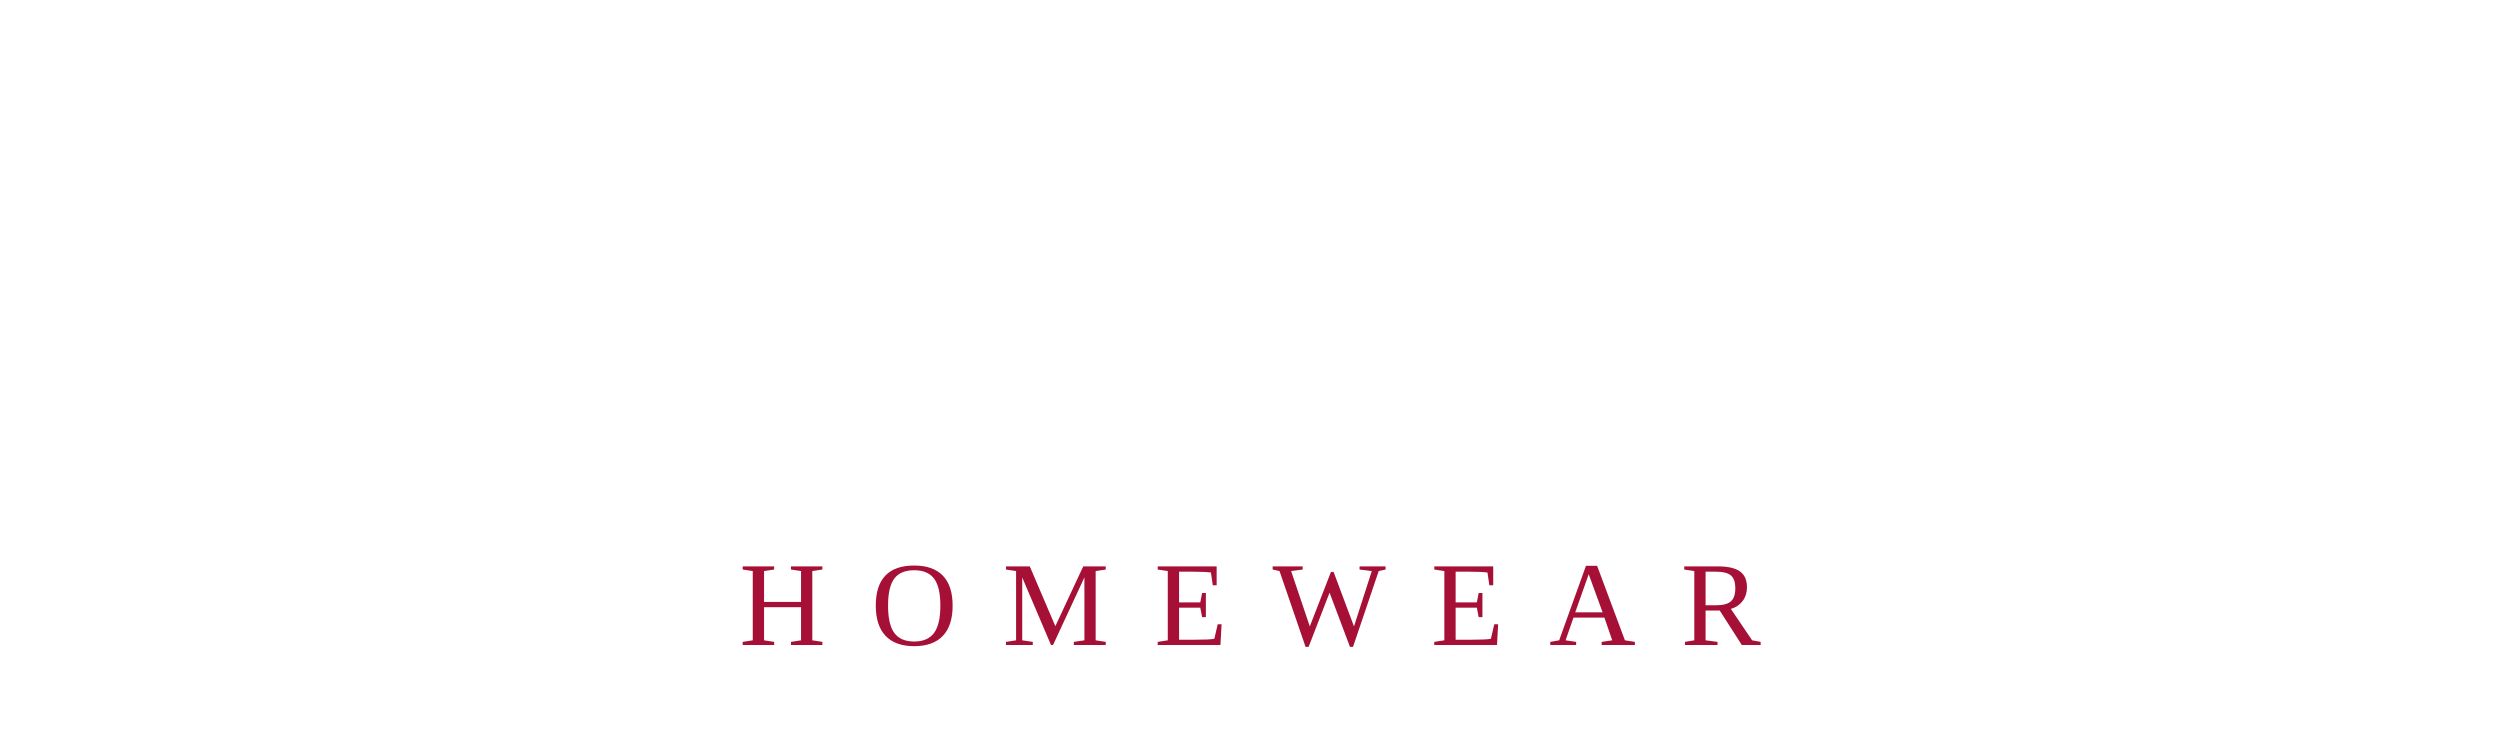
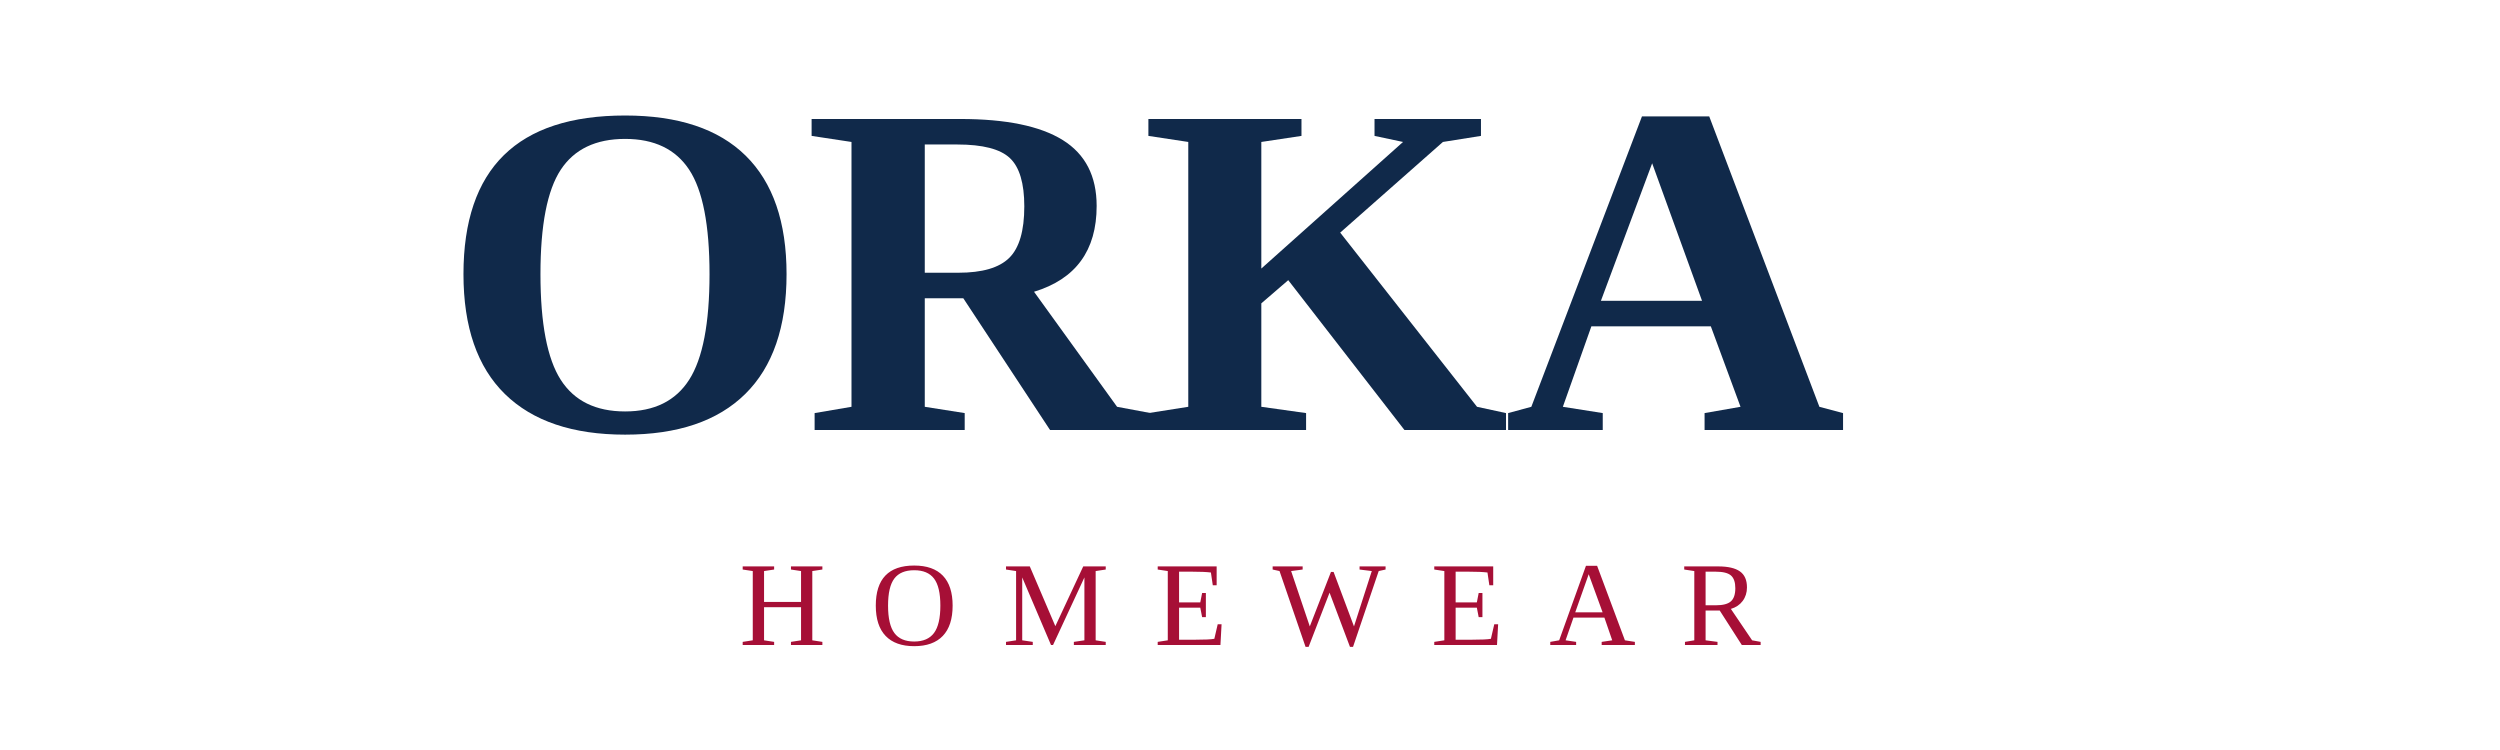
<svg xmlns="http://www.w3.org/2000/svg" viewBox="0 0 1000 300" role="img" aria-label="ORKA HOMEWEAR">
  <rect width="1000" height="300" fill="#ffffff" />
  <style>
-     .orka-letter{font-family:Georgia,'Times New Roman',serif;font-weight:bold;font-size:190px;fill:#10294A;opacity:0;animation:orkaLetterArrive 70s linear infinite}
+     .orka-letter{font-family:Georgia,'Times New Roman',serif;font-weight:bold;font-size:190px;fill:#10294A;opacity:1;transform:translateX(0);animation:orkaLetterArrive 1.1s cubic-bezier(.22,.75,.25,1) both}
    .orka-o{animation-delay:0s}.orka-r{animation-delay:1s}.orka-k{animation-delay:2s}.orka-a{animation-delay:3s}
-     .orka-trail{font-family:Georgia,'Times New Roman',serif;font-weight:bold;font-size:190px;fill:#A60F36;opacity:0;animation:orkaTrailFade 70s linear infinite}
-     .trail-o{animation-delay:0s}.trail-r{animation-delay:1s}.trail-k{animation-delay:2s}.trail-a{animation-delay:3s}
-     @keyframes orkaLetterArrive{0%,4.2%{opacity:0;transform:translateX(500px)}5.2%{opacity:1;transform:translateX(0)}100%{opacity:1;transform:translateX(0)}}
-     @keyframes orkaTrailFade{0%,4.2%{opacity:0;transform:translateX(500px)}5.2%{opacity:.2;transform:translateX(0)}7%{opacity:0;transform:translateX(0)}100%{opacity:0;transform:translateX(0)}}
-     @media(prefers-reduced-motion:reduce){.orka-letter{animation:none!important;opacity:1!important;transform:none!important}.orka-trail{display:none!important}}
+     @keyframes orkaLetterArrive{from{opacity:0;transform:translateX(500px)}to{opacity:1;transform:translateX(0)}}
+     @media(prefers-reduced-motion:reduce){.orka-letter{animation:none!important;opacity:1!important;transform:none!important}}
  </style>
  <g aria-hidden="true">
-     <text class="orka-trail trail-o" x="250" y="172" text-anchor="middle">O</text>
-     <text class="orka-trail trail-r" x="390" y="172" text-anchor="middle">R</text>
-     <text class="orka-trail trail-k" x="530" y="172" text-anchor="middle">K</text>
-     <text class="orka-trail trail-a" x="670" y="172" text-anchor="middle">A</text>
    <text class="orka-letter orka-o" x="250" y="172" text-anchor="middle">O</text>
    <text class="orka-letter orka-r" x="390" y="172" text-anchor="middle">R</text>
    <text class="orka-letter orka-k" x="530" y="172" text-anchor="middle">K</text>
    <text class="orka-letter orka-a" x="670" y="172" text-anchor="middle">A</text>
  </g>
  <text x="500" y="258" text-anchor="middle" font-family="Georgia, 'Times New Roman', serif" font-size="48" letter-spacing="18" fill="#A60F36">HOMEWEAR</text>
</svg>
